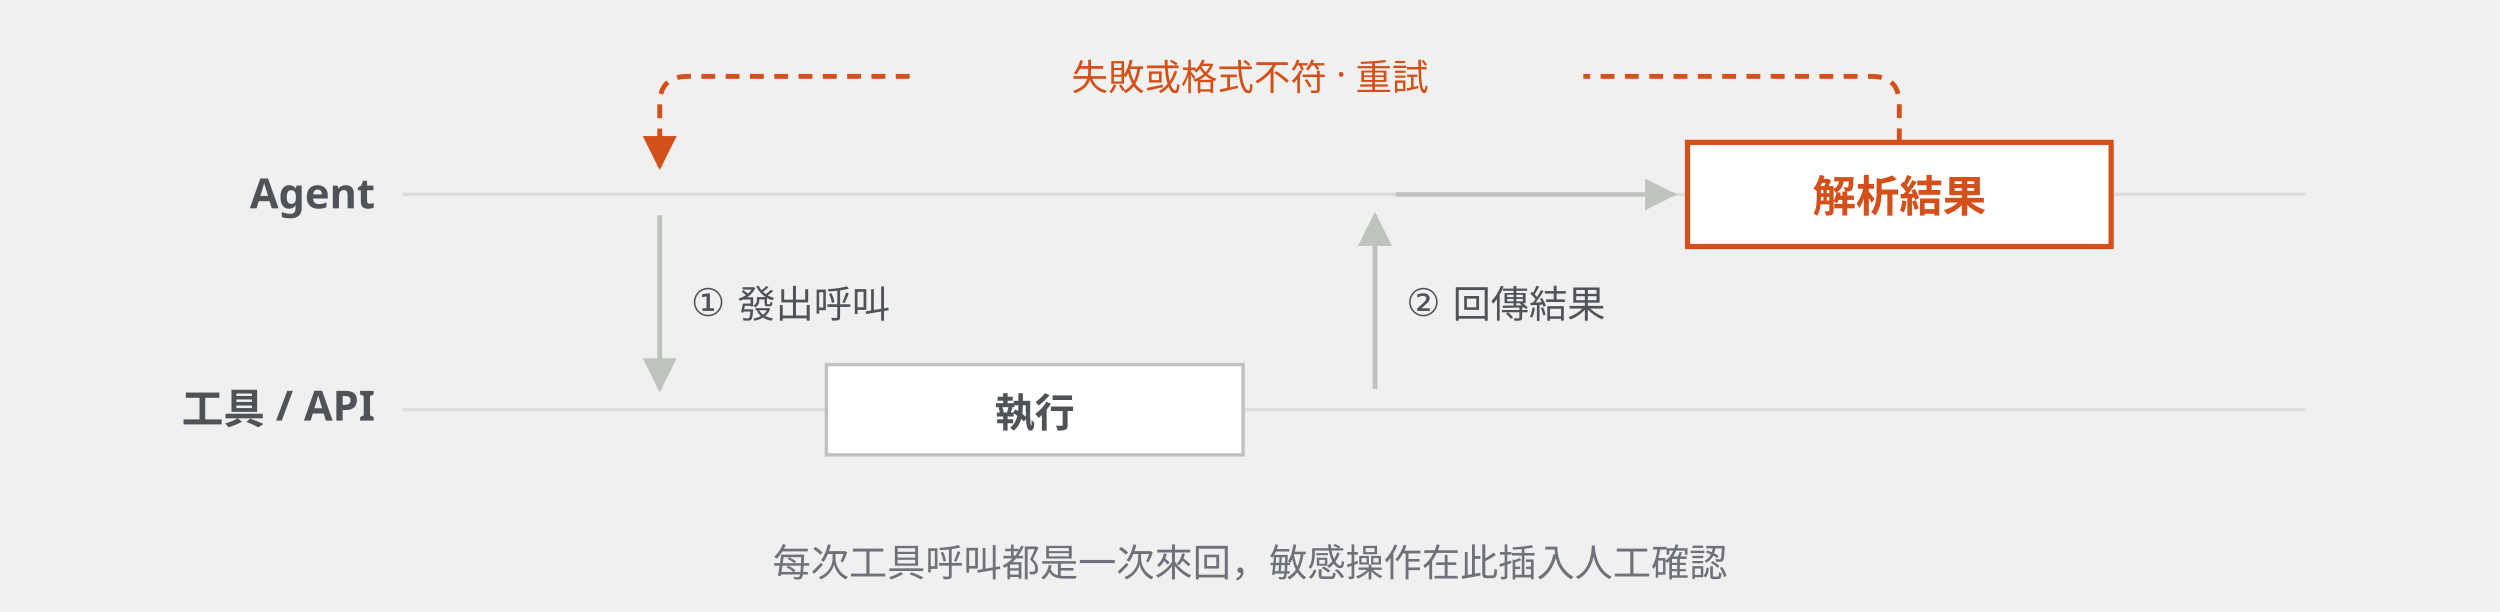
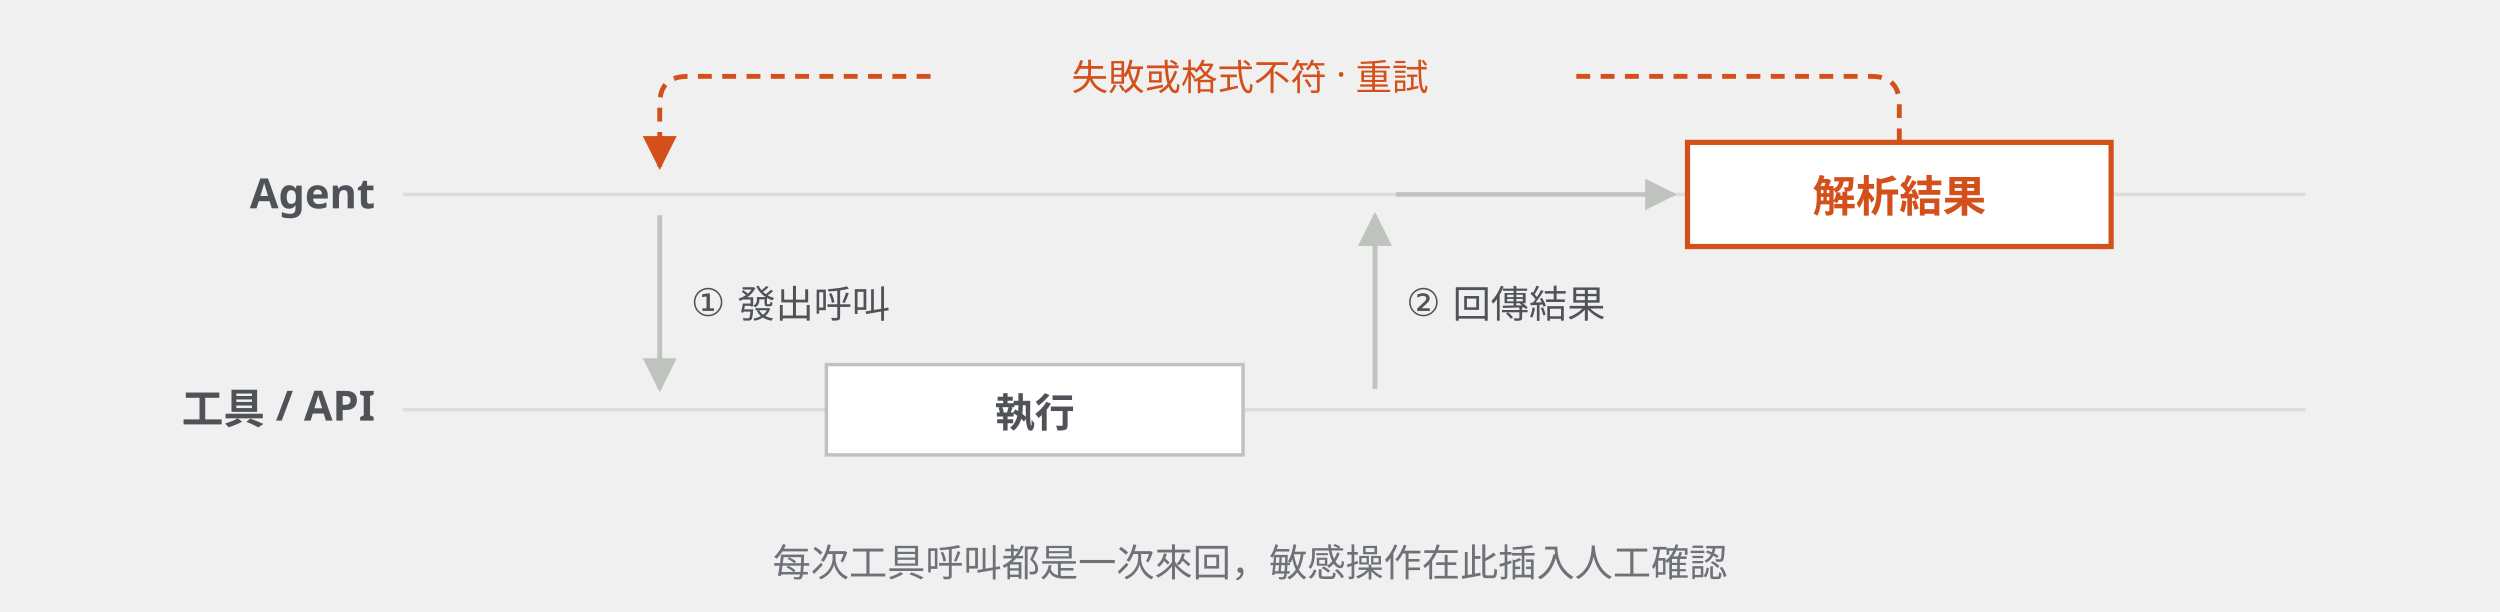
<svg xmlns="http://www.w3.org/2000/svg" viewBox="0 0 720 176" width="720" height="176">
  <defs>
    <marker id="ah-ts" viewBox="0 0 10 10" refX="9" refY="5" markerWidth="7" markerHeight="7" orient="auto-start-reverse">
      <path d="M 0 0 L 10 5 L 0 10 z" fill="#BFC3BE" />
    </marker>
    <marker id="ah-acc-ts" viewBox="0 0 10 10" refX="9" refY="5" markerWidth="7" markerHeight="7" orient="auto-start-reverse">
      <path d="M 0 0 L 10 5 L 0 10 z" fill="#D4501A" />
    </marker>
    <marker id="ah-off-ts" viewBox="0 0 10 10" refX="9" refY="5" markerWidth="7" markerHeight="7" orient="auto-start-reverse">
      <path d="M 0 0 L 10 5 L 0 10 z" fill="#9EA2A4" />
    </marker>
  </defs>
  <line x1="116" y1="56" x2="664" y2="56" stroke="#DCDEDB" stroke-width="1" />
  <text x="108" y="60" font-family="Noto Sans TC, Microsoft JhengHei, sans-serif" font-size="12" font-weight="700" fill="#4F5358" text-anchor="end">Agent</text>
  <line x1="116" y1="118" x2="664" y2="118" stroke="#DCDEDB" stroke-width="1" />
  <text x="108" y="122" font-family="Noto Sans TC, Microsoft JhengHei, sans-serif" font-size="12" font-weight="700" fill="#4F5358" text-anchor="end">工具 / API</text>
  <line x1="190" y1="62" x2="190" y2="112" stroke="#BFC3BE" stroke-width="1.4" marker-end="url(#ah-ts)" />
  <text x="199" y="91" font-family="Noto Sans TC, Microsoft JhengHei, sans-serif" font-size="11" font-weight="400" fill="#4F5358" text-anchor="start">① 發出呼叫</text>
  <line x1="396" y1="112" x2="396" y2="62" stroke="#BFC3BE" stroke-width="1.4" marker-end="url(#ah-ts)" />
  <text x="405" y="91" font-family="Noto Sans TC, Microsoft JhengHei, sans-serif" font-size="11" font-weight="400" fill="#4F5358" text-anchor="start">② 回傳結果</text>
  <rect x="238" y="105" width="120" height="26" fill="#FFFFFF" stroke="#BFC3BE" stroke-width="1" />
  <text x="298" y="123" font-family="Noto Sans TC, Microsoft JhengHei, sans-serif" font-size="11.5" font-weight="700" fill="#4F5358" text-anchor="middle">執行</text>
  <rect x="486" y="41" width="122" height="30" fill="#FFFFFF" stroke="#D4501A" stroke-width="1.5" />
  <text x="547" y="61" font-family="Noto Sans TC, Microsoft JhengHei, sans-serif" font-size="12.5" font-weight="700" fill="#D4501A" text-anchor="middle">解析結果</text>
  <line x1="402" y1="56" x2="482" y2="56" stroke="#BFC3BE" stroke-width="1.3" marker-end="url(#ah-ts)" />
-   <path d="M 547 41 L 547 30 Q 547 22 539 22 L 198 22 Q 190 22 190 30 L 190 48" fill="none" stroke="#D4501A" stroke-width="1.4" stroke-dasharray="4 3" marker-end="url(#ah-acc-ts)" />
-   <rect x="264" y="13" width="192" height="18" fill="#F1F2F0" />
+   <path d="M 547 41 L 547 30 Q 547 22 539 22 L 452 22" fill="none" stroke="#D4501A" stroke-width="1.4" stroke-dasharray="4 3" />
+   <path d="M 268 22 L 198 22 Q 190 22 190 30 L 190 48" fill="none" stroke="#D4501A" stroke-width="1.4" stroke-dasharray="4 3" marker-end="url(#ah-acc-ts)" />
  <text x="360" y="26" font-family="Noto Sans TC, Microsoft JhengHei, sans-serif" font-size="10.5" font-weight="500" fill="#D4501A" text-anchor="middle">失敗或格式不符 · 重試</text>
  <text x="360" y="166" font-family="Noto Sans TC, Microsoft JhengHei, sans-serif" font-size="11" font-weight="400" fill="#6E7278" text-anchor="middle">每次工具呼叫都是一次來回，敏感操作在此插入人工確認</text>
</svg>
